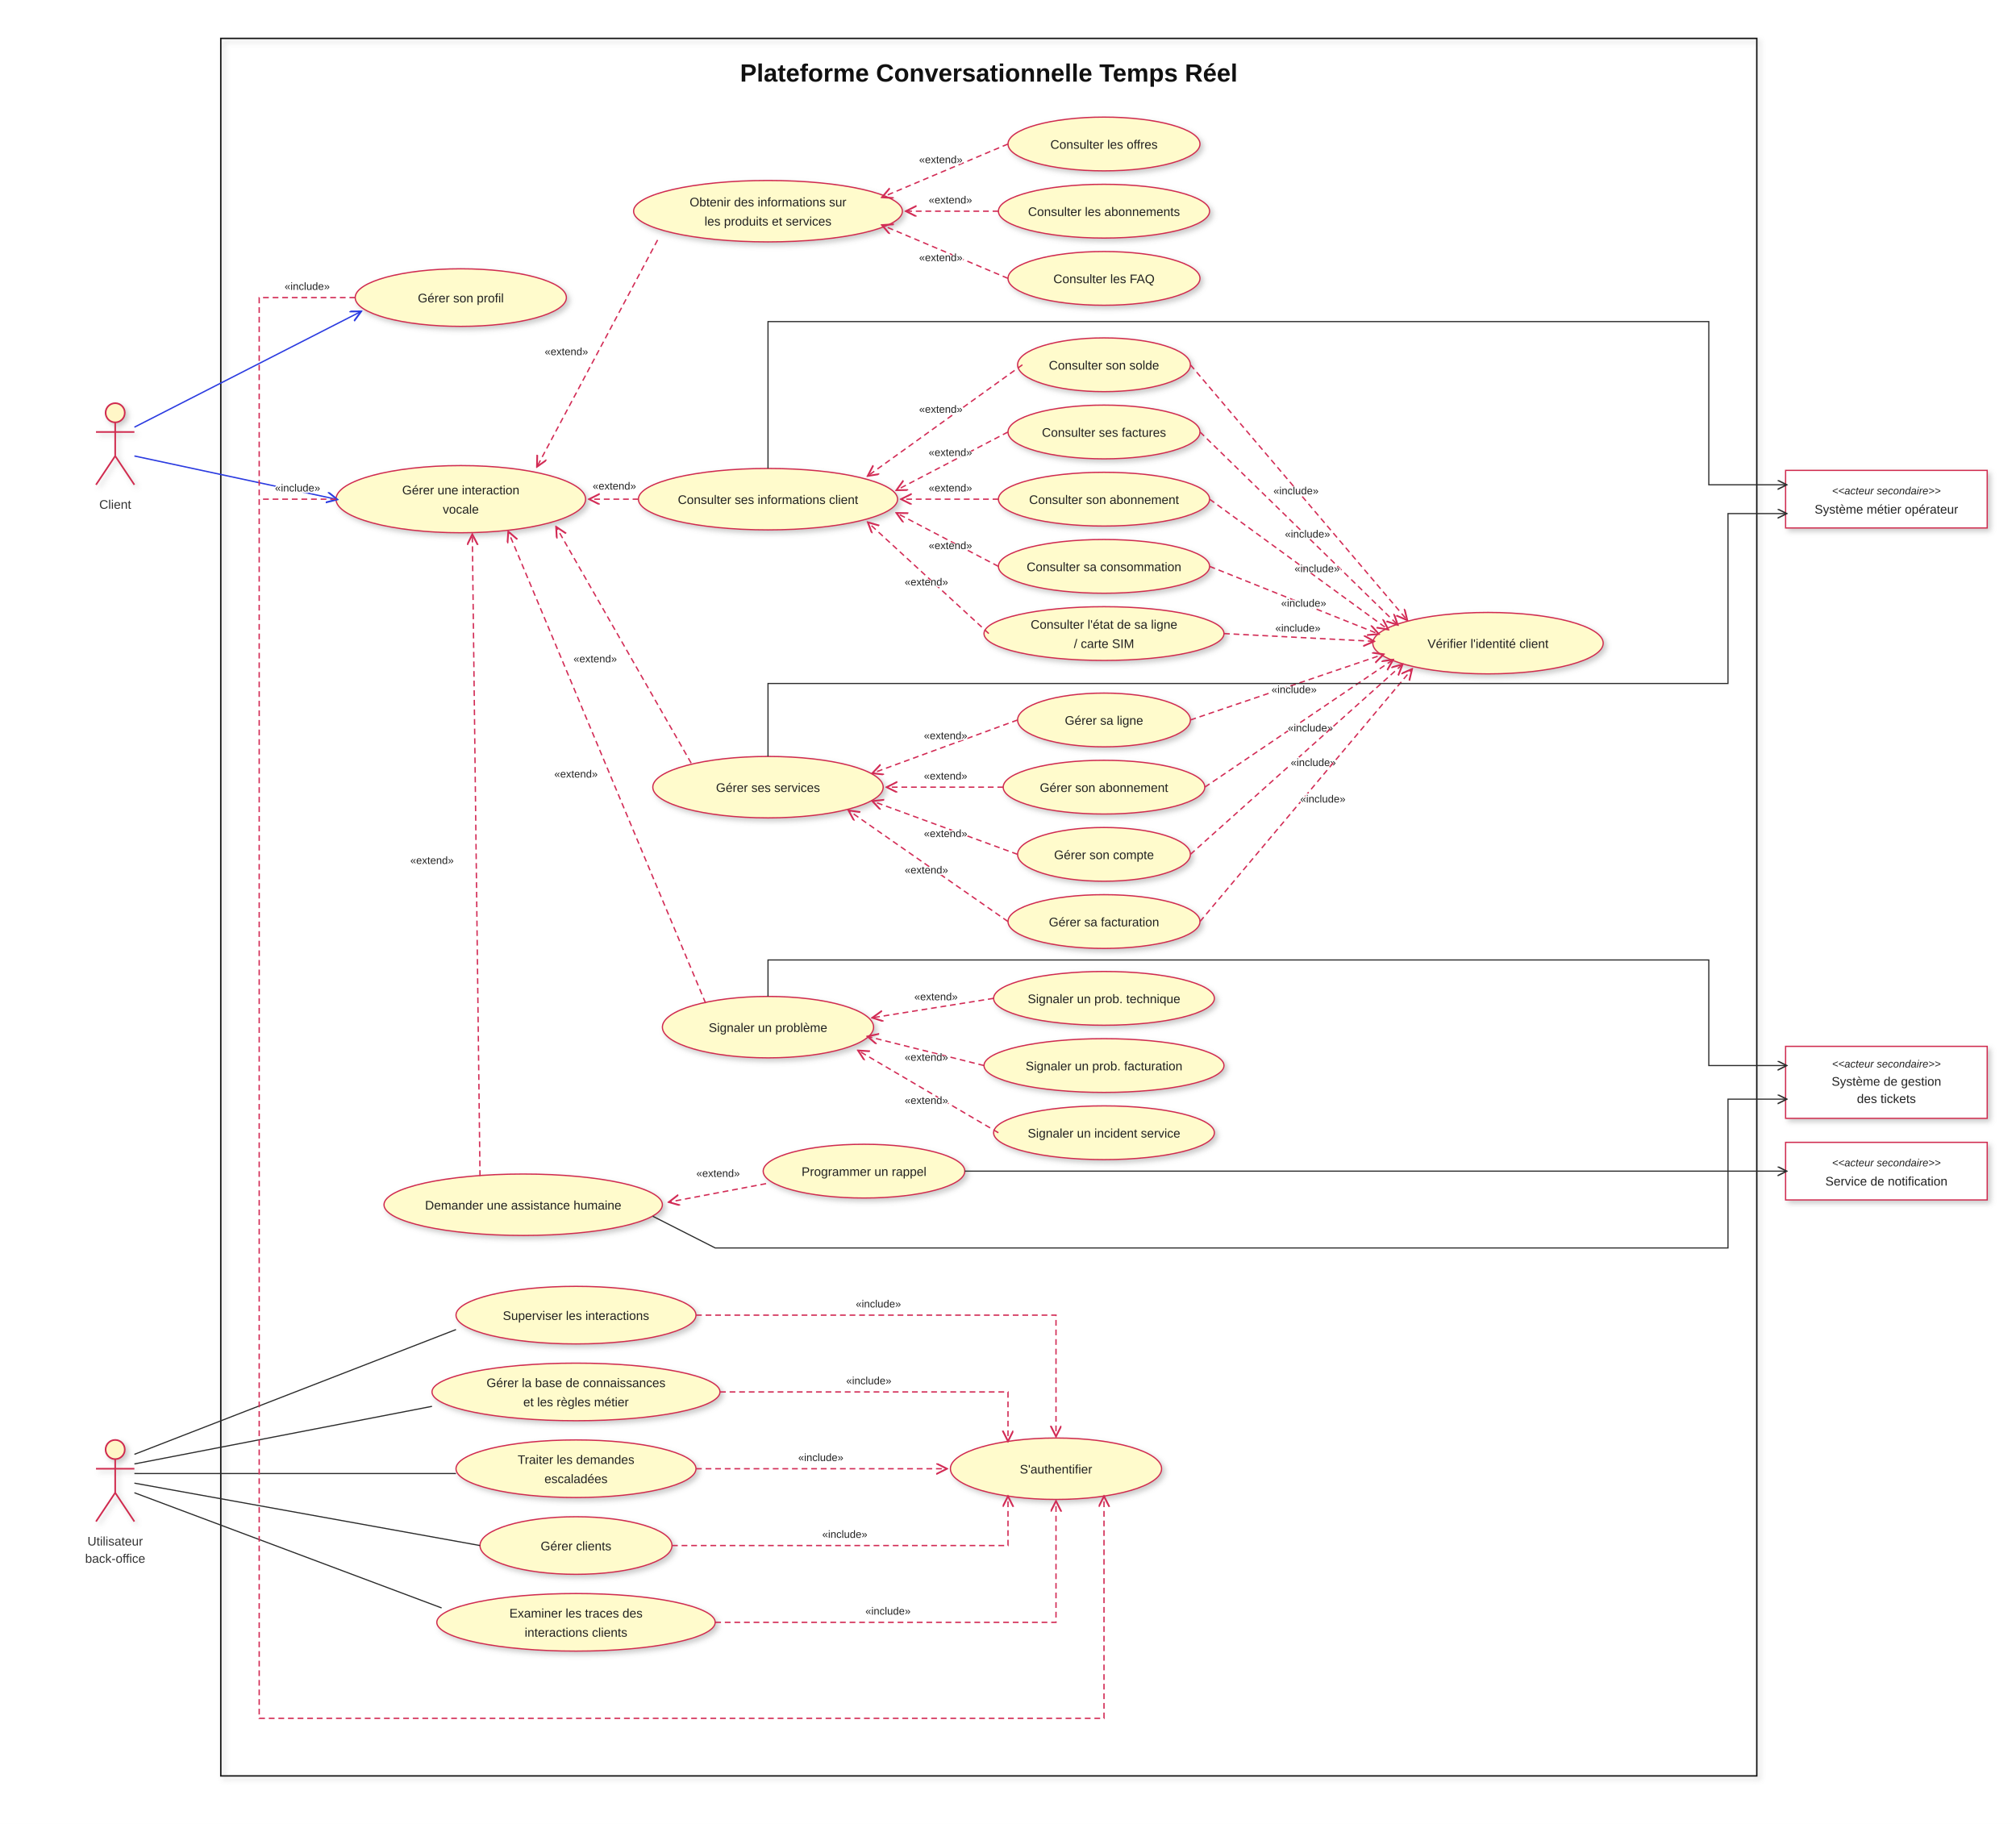
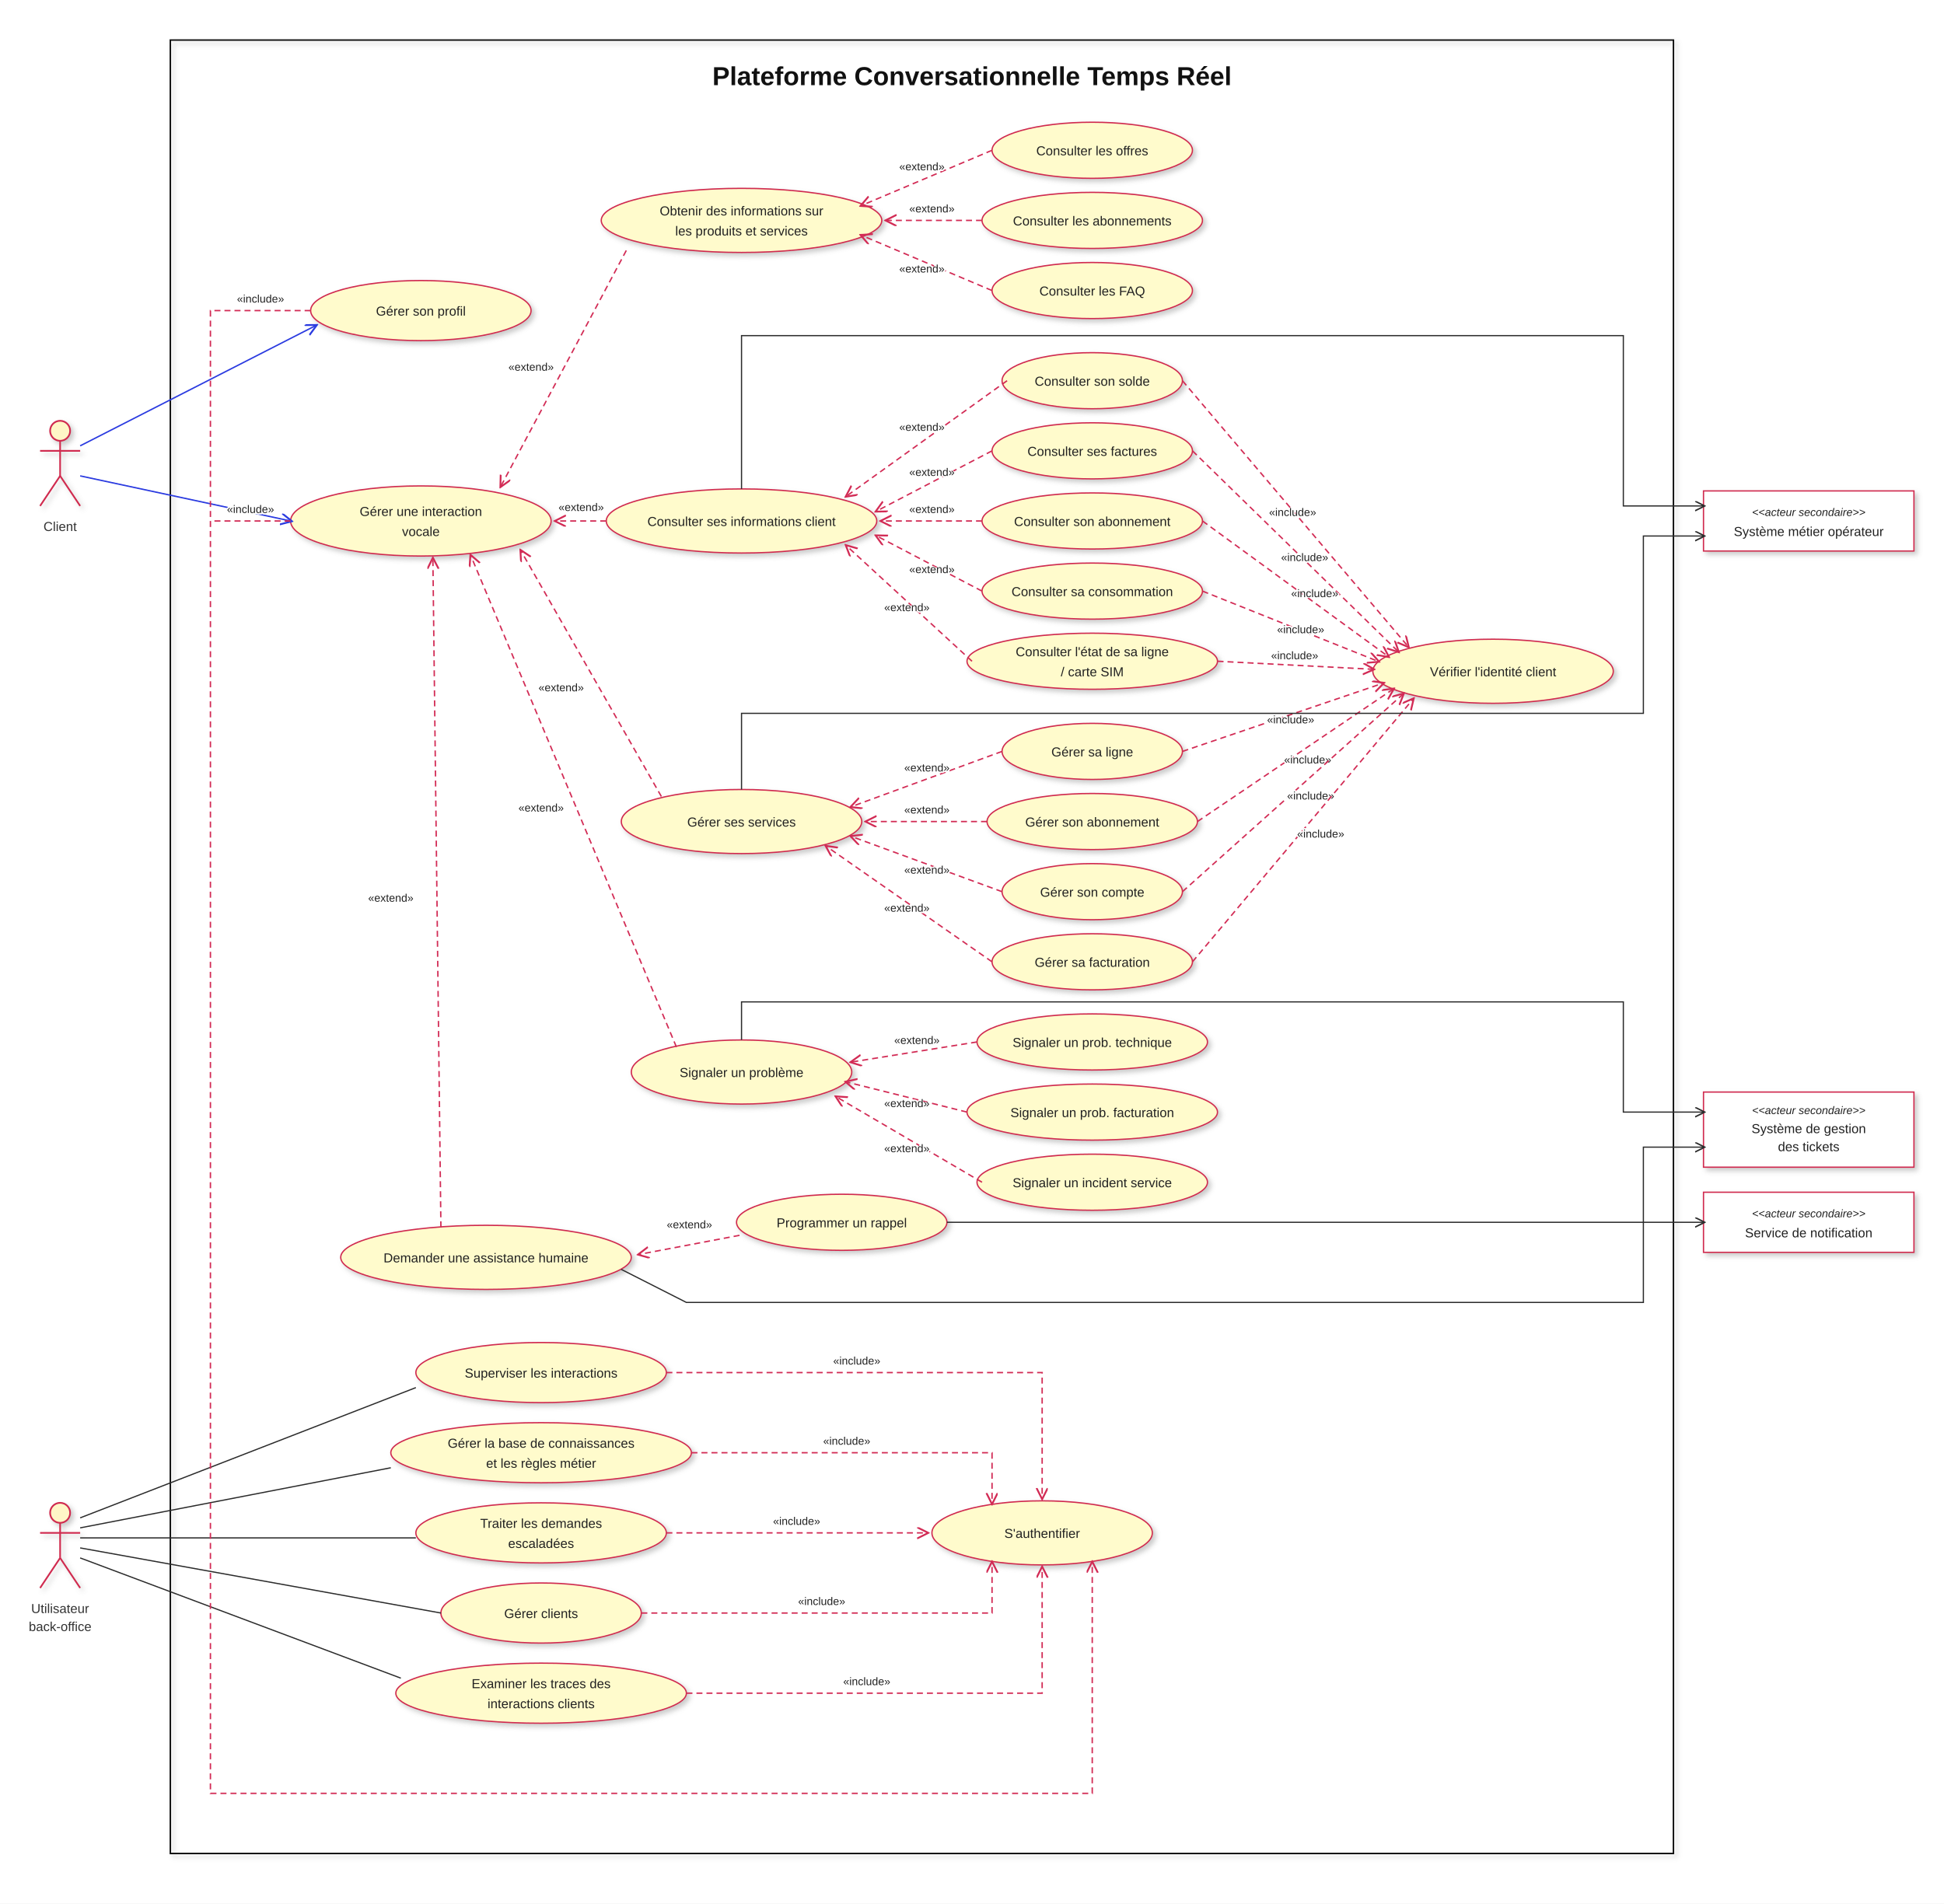
- <svg xmlns="http://www.w3.org/2000/svg" width="2100" height="1900" viewBox="0 0 2100 1900">
-   <rect width="2100" height="1900" fill="#FFFFFF" />
+ <svg xmlns="http://www.w3.org/2000/svg" width="1940" height="1900" viewBox="60 0 1940 1900">
+   <rect x="60" width="1940" height="1900" fill="#FFFFFF" />
  <defs>
    <style>
text{font-family:Arial,Helvetica,sans-serif;}
.title{font-size:26px;font-weight:bold;fill:#111111;text-anchor:middle;}
.ucname{font-size:13px;fill:#222222;text-anchor:middle;}
.actor{font-size:13px;fill:#333333;text-anchor:middle;}
.edge{font-size:11px;fill:#222222;text-anchor:middle;paint-order:stroke;stroke:#FFFFFF;stroke-width:3px;stroke-linejoin:round;}
.stereo{font-size:11px;fill:#222222;text-anchor:middle;font-style:italic;}
.bound{fill:none;stroke:#111111;stroke-width:1.5;}
.uc{fill:#FFFBCC;stroke:#D02A50;stroke-width:1.3;}
.act{fill:none;stroke:#D02A50;stroke-width:1.7;}
.sys{fill:#FFFFFF;stroke:#D02A50;stroke-width:1.3;}
.lB{fill:none;stroke:#2B3BE0;stroke-width:1.4;}
.lK{fill:none;stroke:#2B2B2B;stroke-width:1.2;}
.lCd{fill:none;stroke:#D22B55;stroke-width:1.4;stroke-dasharray:6,4;}
</style>
    <filter id="ds" x="-20%" y="-20%" width="140%" height="140%">
      <feDropShadow dx="3" dy="3" stdDeviation="2.5" flood-color="#8A8A8A" flood-opacity="0.45" />
    </filter>
    <marker id="aB" markerWidth="9" markerHeight="9" refX="7" refY="4" orient="auto">
      <path d="M0 0 L8 4 L0 8" fill="none" stroke="#2B3BE0" stroke-width="1.3" />
    </marker>
    <marker id="aK" markerWidth="9" markerHeight="9" refX="7" refY="4" orient="auto">
      <path d="M0 0 L8 4 L0 8" fill="none" stroke="#2B2B2B" stroke-width="1.2" />
    </marker>
    <marker id="aC" markerWidth="9" markerHeight="9" refX="7" refY="4" orient="auto">
      <path d="M0 0 L8 4 L0 8" fill="none" stroke="#D22B55" stroke-width="1.3" />
    </marker>
  </defs>
-   <rect x="230" y="40" width="1600" height="1810" class="bound" filter="url(#ds)" />
+   <rect x="230" y="40" width="1500" height="1810" class="bound" filter="url(#ds)" />
  <text x="1030" y="85" class="title">Plateforme Conversationnelle Temps Réel</text>
  <g class="act" filter="url(#ds)">
    <circle cx="120" cy="430" r="10" fill="#FFF6C7" />
    <path d="M120 440 L120 475" />
    <path d="M100 450 L140 450" />
    <path d="M120 475 L100 505" />
    <path d="M120 475 L140 505" />
  </g>
  <text x="120" y="530" class="actor">Client</text>
  <g class="act" filter="url(#ds)">
    <circle cx="120" cy="1510" r="10" fill="#FFF6C7" />
    <path d="M120 1520 L120 1555" />
    <path d="M100 1530 L140 1530" />
    <path d="M120 1555 L100 1585" />
    <path d="M120 1555 L140 1585" />
  </g>
  <text x="120" y="1610" class="actor">Utilisateur</text>
  <text x="120" y="1628" class="actor">back-office</text>
-   <rect x="1860" y="490" width="210" height="60" class="sys" filter="url(#ds)" />
-   <text x="1965" y="515" class="stereo">&lt;&lt;acteur secondaire&gt;&gt;</text>
-   <text x="1965" y="535" class="ucname">Système métier opérateur</text>
-   <rect x="1860" y="1090" width="210" height="75" class="sys" filter="url(#ds)" />
-   <text x="1965" y="1112" class="stereo">&lt;&lt;acteur secondaire&gt;&gt;</text>
-   <text x="1965" y="1131" class="ucname">Système de gestion</text>
-   <text x="1965" y="1149" class="ucname">des tickets</text>
-   <rect x="1860" y="1190" width="210" height="60" class="sys" filter="url(#ds)" />
-   <text x="1965" y="1215" class="stereo">&lt;&lt;acteur secondaire&gt;&gt;</text>
-   <text x="1965" y="1235" class="ucname">Service de notification</text>
+   <rect x="1760" y="490" width="210" height="60" class="sys" filter="url(#ds)" />
+   <text x="1865" y="515" class="stereo">&lt;&lt;acteur secondaire&gt;&gt;</text>
+   <text x="1865" y="535" class="ucname">Système métier opérateur</text>
+   <rect x="1760" y="1090" width="210" height="75" class="sys" filter="url(#ds)" />
+   <text x="1865" y="1112" class="stereo">&lt;&lt;acteur secondaire&gt;&gt;</text>
+   <text x="1865" y="1131" class="ucname">Système de gestion</text>
+   <text x="1865" y="1149" class="ucname">des tickets</text>
+   <rect x="1760" y="1190" width="210" height="60" class="sys" filter="url(#ds)" />
+   <text x="1865" y="1215" class="stereo">&lt;&lt;acteur secondaire&gt;&gt;</text>
+   <text x="1865" y="1235" class="ucname">Service de notification</text>
  <ellipse cx="480" cy="310" rx="110" ry="30" class="uc" filter="url(#ds)" />
  <text x="480" y="315" class="ucname">Gérer son profil</text>
  <ellipse cx="480" cy="520" rx="130" ry="35" class="uc" filter="url(#ds)" />
  <text x="480" y="515" class="ucname">Gérer une interaction</text>
  <text x="480" y="535" class="ucname">vocale</text>
  <ellipse cx="800" cy="220" rx="140" ry="32" class="uc" filter="url(#ds)" />
  <text x="800" y="215" class="ucname">Obtenir des informations sur</text>
  <text x="800" y="235" class="ucname">les produits et services</text>
  <ellipse cx="800" cy="520" rx="135" ry="32" class="uc" filter="url(#ds)" />
  <text x="800" y="525" class="ucname">Consulter ses informations client</text>
  <ellipse cx="800" cy="820" rx="120" ry="32" class="uc" filter="url(#ds)" />
  <text x="800" y="825" class="ucname">Gérer ses services</text>
  <ellipse cx="800" cy="1070" rx="110" ry="32" class="uc" filter="url(#ds)" />
  <text x="800" y="1075" class="ucname">Signaler un problème</text>
  <ellipse cx="545" cy="1255" rx="145" ry="32" class="uc" filter="url(#ds)" />
  <text x="545" y="1260" class="ucname">Demander une assistance humaine</text>
  <ellipse cx="1150" cy="150" rx="100" ry="28" class="uc" filter="url(#ds)" />
  <text x="1150" y="155" class="ucname">Consulter les offres</text>
  <ellipse cx="1150" cy="220" rx="110" ry="28" class="uc" filter="url(#ds)" />
  <text x="1150" y="225" class="ucname">Consulter les abonnements</text>
  <ellipse cx="1150" cy="290" rx="100" ry="28" class="uc" filter="url(#ds)" />
  <text x="1150" y="295" class="ucname">Consulter les FAQ</text>
  <ellipse cx="1150" cy="380" rx="90" ry="28" class="uc" filter="url(#ds)" />
  <text x="1150" y="385" class="ucname">Consulter son solde</text>
  <ellipse cx="1150" cy="450" rx="100" ry="28" class="uc" filter="url(#ds)" />
  <text x="1150" y="455" class="ucname">Consulter ses factures</text>
  <ellipse cx="1150" cy="520" rx="110" ry="28" class="uc" filter="url(#ds)" />
  <text x="1150" y="525" class="ucname">Consulter son abonnement</text>
  <ellipse cx="1150" cy="590" rx="110" ry="28" class="uc" filter="url(#ds)" />
  <text x="1150" y="595" class="ucname">Consulter sa consommation</text>
  <ellipse cx="1150" cy="660" rx="125" ry="28" class="uc" filter="url(#ds)" />
  <text x="1150" y="655" class="ucname">Consulter l'état de sa ligne</text>
  <text x="1150" y="675" class="ucname">/ carte SIM</text>
  <ellipse cx="1150" cy="750" rx="90" ry="28" class="uc" filter="url(#ds)" />
  <text x="1150" y="755" class="ucname">Gérer sa ligne</text>
  <ellipse cx="1150" cy="820" rx="105" ry="28" class="uc" filter="url(#ds)" />
  <text x="1150" y="825" class="ucname">Gérer son abonnement</text>
  <ellipse cx="1150" cy="890" rx="90" ry="28" class="uc" filter="url(#ds)" />
  <text x="1150" y="895" class="ucname">Gérer son compte</text>
  <ellipse cx="1150" cy="960" rx="100" ry="28" class="uc" filter="url(#ds)" />
  <text x="1150" y="965" class="ucname">Gérer sa facturation</text>
  <ellipse cx="1150" cy="1040" rx="115" ry="28" class="uc" filter="url(#ds)" />
  <text x="1150" y="1045" class="ucname">Signaler un prob. technique</text>
  <ellipse cx="1150" cy="1110" rx="125" ry="28" class="uc" filter="url(#ds)" />
  <text x="1150" y="1115" class="ucname">Signaler un prob. facturation</text>
  <ellipse cx="1150" cy="1180" rx="115" ry="28" class="uc" filter="url(#ds)" />
  <text x="1150" y="1185" class="ucname">Signaler un incident service</text>
  <ellipse cx="900" cy="1220" rx="105" ry="28" class="uc" filter="url(#ds)" />
  <text x="900" y="1225" class="ucname">Programmer un rappel</text>
  <ellipse cx="1550" cy="670" rx="120" ry="32" class="uc" filter="url(#ds)" />
  <text x="1550" y="675" class="ucname">Vérifier l'identité client</text>
  <ellipse cx="1100" cy="1530" rx="110" ry="32" class="uc" filter="url(#ds)" />
  <text x="1100" y="1535" class="ucname">S'authentifier</text>
  <ellipse cx="600" cy="1370" rx="125" ry="30" class="uc" filter="url(#ds)" />
  <text x="600" y="1375" class="ucname">Superviser les interactions</text>
  <ellipse cx="600" cy="1450" rx="150" ry="30" class="uc" filter="url(#ds)" />
  <text x="600" y="1445" class="ucname">Gérer la base de connaissances</text>
  <text x="600" y="1465" class="ucname">et les règles métier</text>
  <ellipse cx="600" cy="1530" rx="125" ry="30" class="uc" filter="url(#ds)" />
  <text x="600" y="1525" class="ucname">Traiter les demandes</text>
  <text x="600" y="1545" class="ucname">escaladées</text>
  <ellipse cx="600" cy="1610" rx="100" ry="30" class="uc" filter="url(#ds)" />
  <text x="600" y="1615" class="ucname">Gérer clients</text>
  <ellipse cx="600" cy="1690" rx="145" ry="30" class="uc" filter="url(#ds)" />
  <text x="600" y="1685" class="ucname">Examiner les traces des</text>
  <text x="600" y="1705" class="ucname">interactions clients</text>
  <path d="M140 445 L375 325" class="lB" marker-end="url(#aB)" />
  <path d="M140 475 L350 520" class="lB" marker-end="url(#aB)" />
  <path d="M140 1515 L475 1385" class="lK" />
  <path d="M140 1525 L450 1465" class="lK" />
  <path d="M140 1535 L475 1535" class="lK" />
  <path d="M140 1545 L500 1610" class="lK" />
  <path d="M140 1555 L460 1675" class="lK" />
  <path d="M685 250 L560 485" class="lCd" marker-end="url(#aC)" />
  <text x="590" y="370" class="edge">«extend»</text>
  <path d="M665 520 L615 520" class="lCd" marker-end="url(#aC)" />
  <text x="640" y="510" class="edge">«extend»</text>
  <path d="M720 795 L580 550" class="lCd" marker-end="url(#aC)" />
  <text x="620" y="690" class="edge">«extend»</text>
  <path d="M735 1045 L530 555" class="lCd" marker-end="url(#aC)" />
  <text x="600" y="810" class="edge">«extend»</text>
  <path d="M500 1225 L492 558" class="lCd" marker-end="url(#aC)" />
  <text x="450" y="900" class="edge">«extend»</text>
  <g class="lCd" marker-end="url(#aC)">
    <path d="M1050 150 L920 205" />
    <text x="980" y="170" class="edge">«extend»</text>
    <path d="M1040 220 L945 220" />
    <text x="990" y="212" class="edge">«extend»</text>
    <path d="M1050 290 L920 235" />
    <text x="980" y="272" class="edge">«extend»</text>
    <path d="M1065 380 L905 495" />
    <text x="980" y="430" class="edge">«extend»</text>
    <path d="M1050 450 L935 510" />
    <text x="990" y="475" class="edge">«extend»</text>
    <path d="M1040 520 L940 520" />
    <text x="990" y="512" class="edge">«extend»</text>
    <path d="M1040 590 L935 535" />
    <text x="990" y="572" class="edge">«extend»</text>
    <path d="M1030 660 L905 545" />
    <text x="965" y="610" class="edge">«extend»</text>
    <path d="M1060 750 L910 805" />
    <text x="985" y="770" class="edge">«extend»</text>
    <path d="M1045 820 L925 820" />
    <text x="985" y="812" class="edge">«extend»</text>
    <path d="M1060 890 L910 835" />
    <text x="985" y="872" class="edge">«extend»</text>
    <path d="M1050 960 L885 845" />
    <text x="965" y="910" class="edge">«extend»</text>
    <path d="M1035 1040 L910 1060" />
    <text x="975" y="1042" class="edge">«extend»</text>
    <path d="M1025 1110 L905 1080" />
    <text x="965" y="1105" class="edge">«extend»</text>
    <path d="M1040 1180 L895 1095" />
    <text x="965" y="1150" class="edge">«extend»</text>
    <path d="M798 1233 L698 1252" />
    <text x="748" y="1226" class="edge">«extend»</text>
  </g>
  <g class="lCd" marker-end="url(#aC)">
    <path d="M1240 380 L1465 645" />
    <text x="1350" y="515" class="edge">«include»</text>
    <path d="M1250 450 L1455 650" />
    <text x="1362" y="560" class="edge">«include»</text>
    <path d="M1260 520 L1445 655" />
    <text x="1372" y="596" class="edge">«include»</text>
    <path d="M1260 590 L1435 660" />
    <text x="1358" y="632" class="edge">«include»</text>
    <path d="M1275 660 L1430 668" />
    <text x="1352" y="658" class="edge">«include»</text>
    <path d="M1240 750 L1440 682" />
    <text x="1348" y="722" class="edge">«include»</text>
    <path d="M1255 820 L1450 688" />
    <text x="1365" y="762" class="edge">«include»</text>
    <path d="M1240 890 L1460 693" />
    <text x="1368" y="798" class="edge">«include»</text>
    <path d="M1250 960 L1470 698" />
    <text x="1378" y="836" class="edge">«include»</text>
  </g>
  <g class="lCd" marker-end="url(#aC)">
    <path d="M725 1370 L1100 1370 L1100 1495" />
    <text x="915" y="1362" class="edge">«include»</text>
    <path d="M750 1450 L1050 1450 L1050 1500" />
    <text x="905" y="1442" class="edge">«include»</text>
    <path d="M725 1530 L985 1530" />
    <text x="855" y="1522" class="edge">«include»</text>
    <path d="M700 1610 L1050 1610 L1050 1560" />
    <text x="880" y="1602" class="edge">«include»</text>
    <path d="M745 1690 L1100 1690 L1100 1565" />
    <text x="925" y="1682" class="edge">«include»</text>
    <path d="M370 310 L270 310 L270 1790 L1150 1790 L1150 1560" />
    <text x="320" y="302" class="edge">«include»</text>
  </g>
  <path d="M350 520 L270 520" class="lCd" />
  <text x="310" y="512" class="edge">«include»</text>
  <g class="lK" marker-end="url(#aK)">
-     <path d="M800 488 L800 335 L1780 335 L1780 505 L1860 505" />
-     <path d="M800 788 L800 712 L1800 712 L1800 535 L1860 535" />
-     <path d="M800 1038 L800 1000 L1780 1000 L1780 1110 L1860 1110" />
-     <path d="M680 1267 L745 1300 L1800 1300 L1800 1145 L1860 1145" />
-     <path d="M1005 1220 L1860 1220" />
+     <path d="M800 488 L800 335 L1680 335 L1680 505 L1760 505" />
+     <path d="M800 788 L800 712 L1700 712 L1700 535 L1760 535" />
+     <path d="M800 1038 L800 1000 L1680 1000 L1680 1110 L1760 1110" />
+     <path d="M680 1267 L745 1300 L1700 1300 L1700 1145 L1760 1145" />
+     <path d="M1005 1220 L1760 1220" />
  </g>
</svg>
